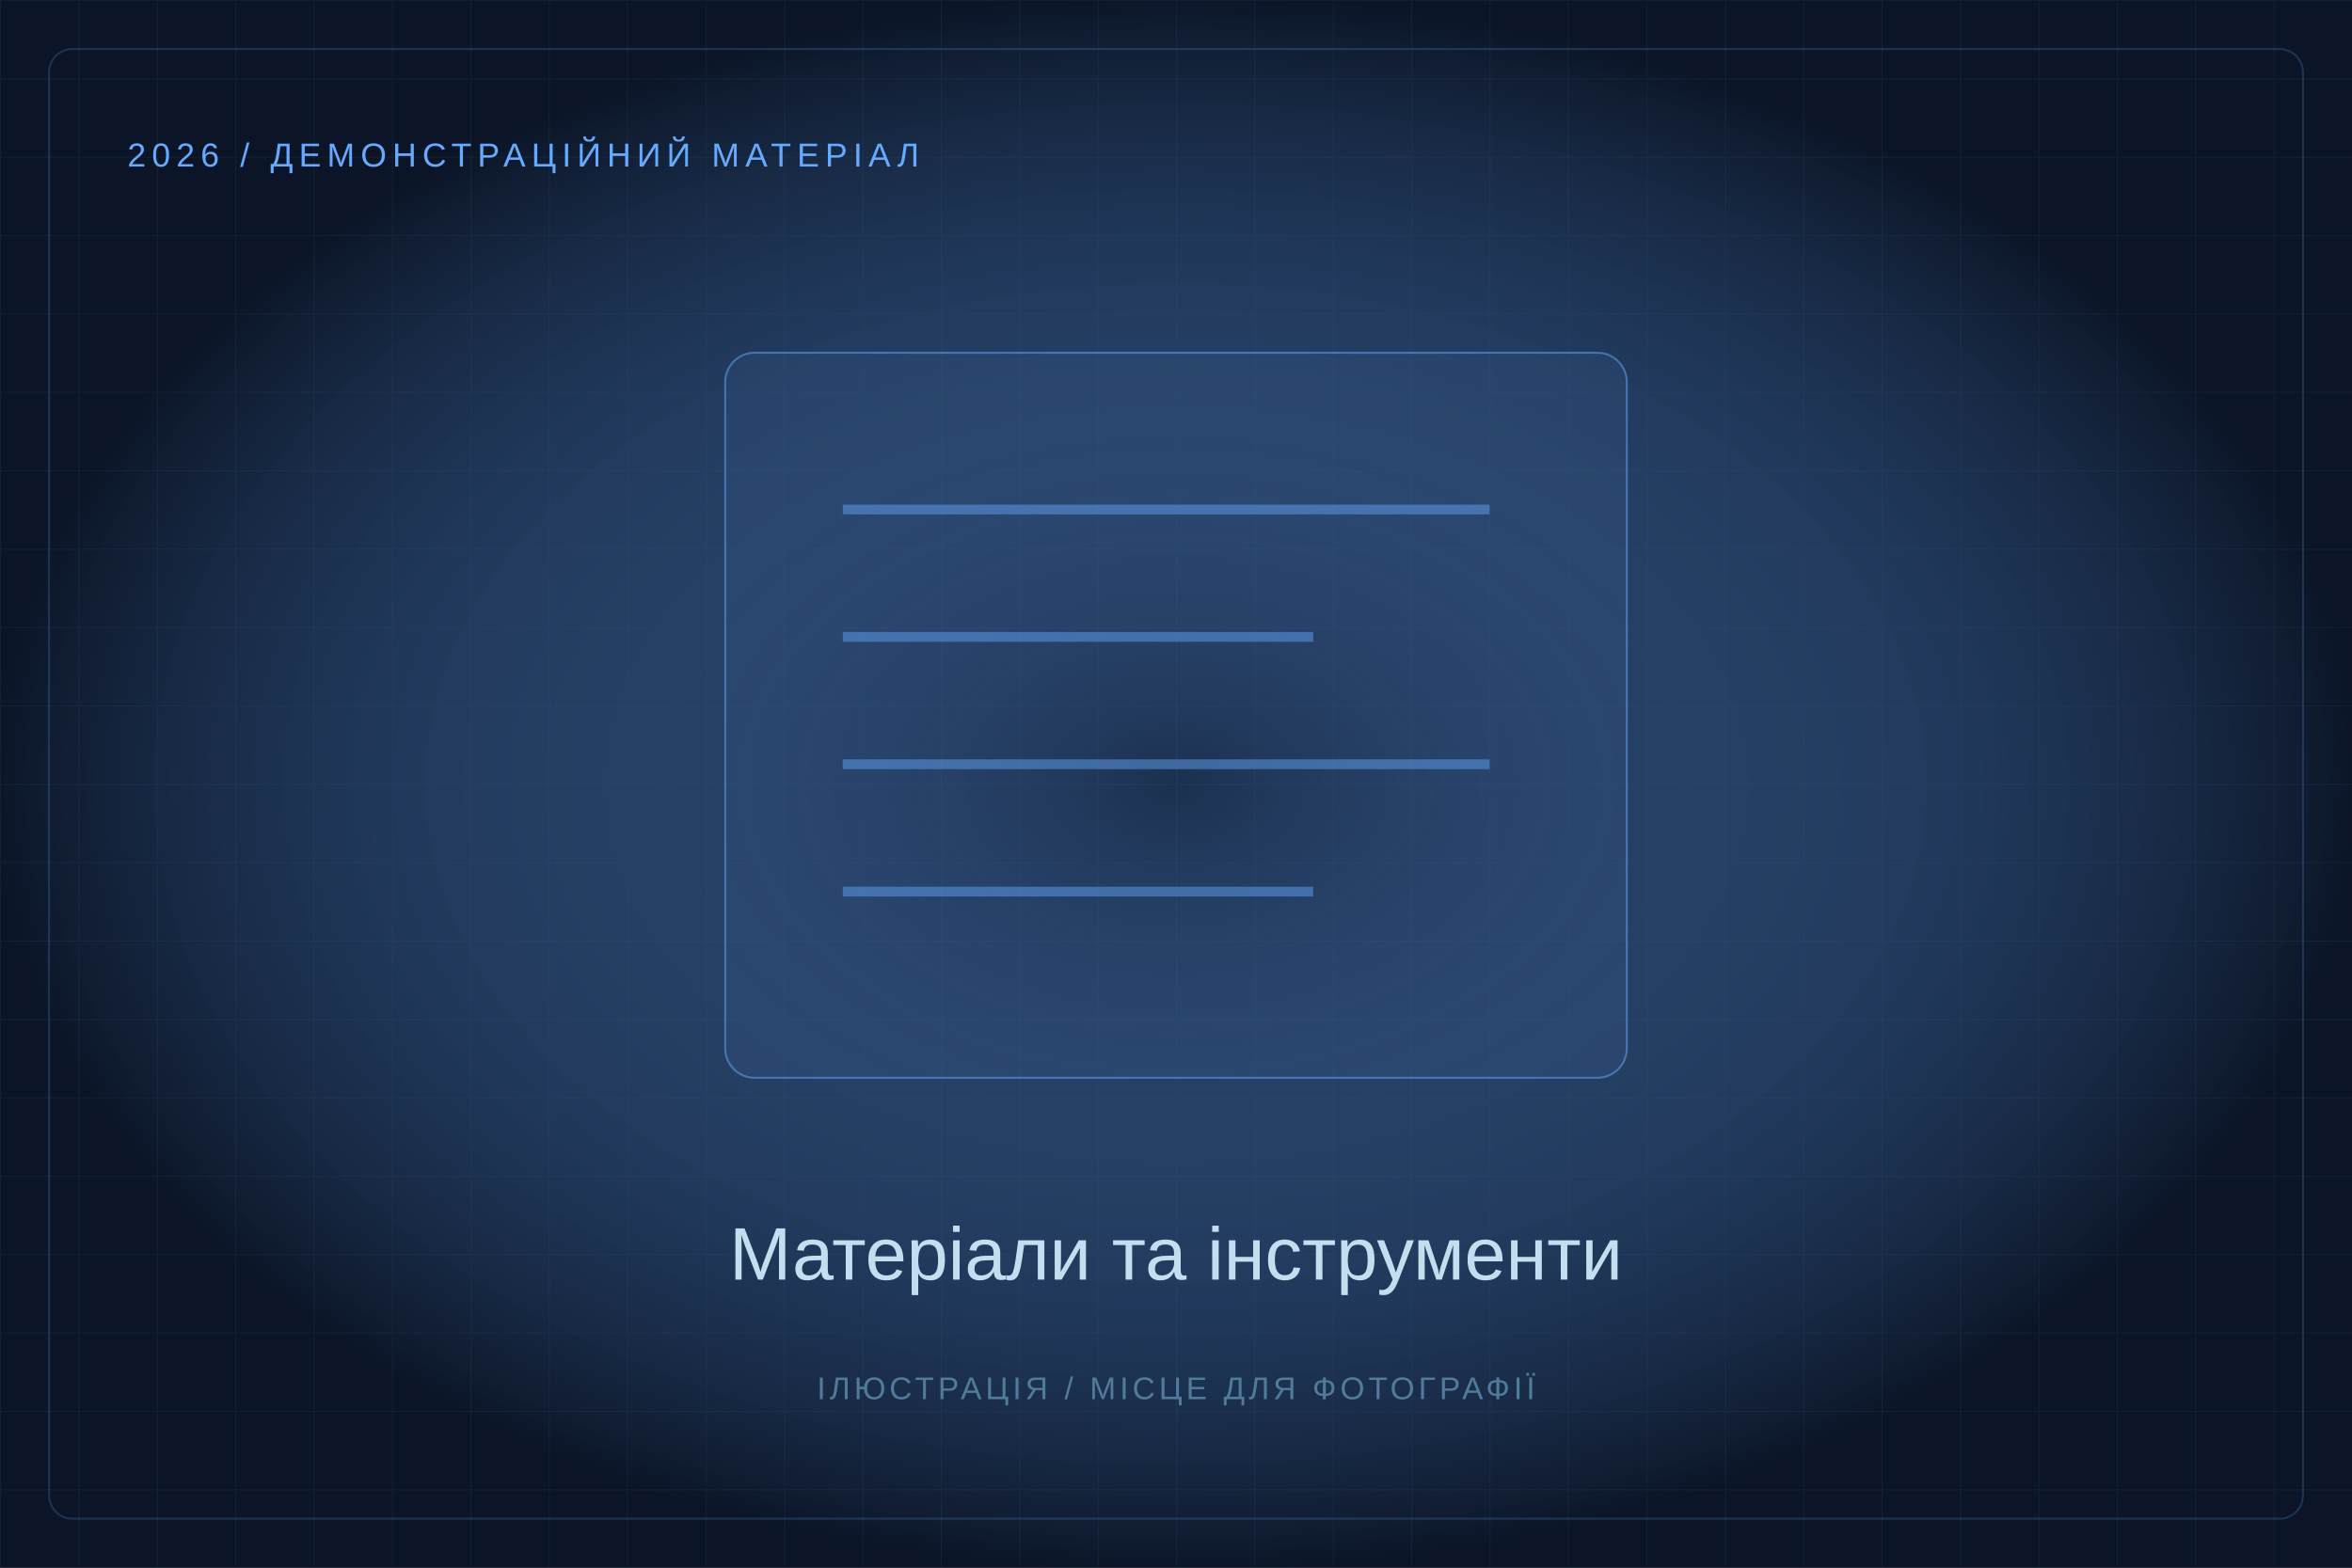
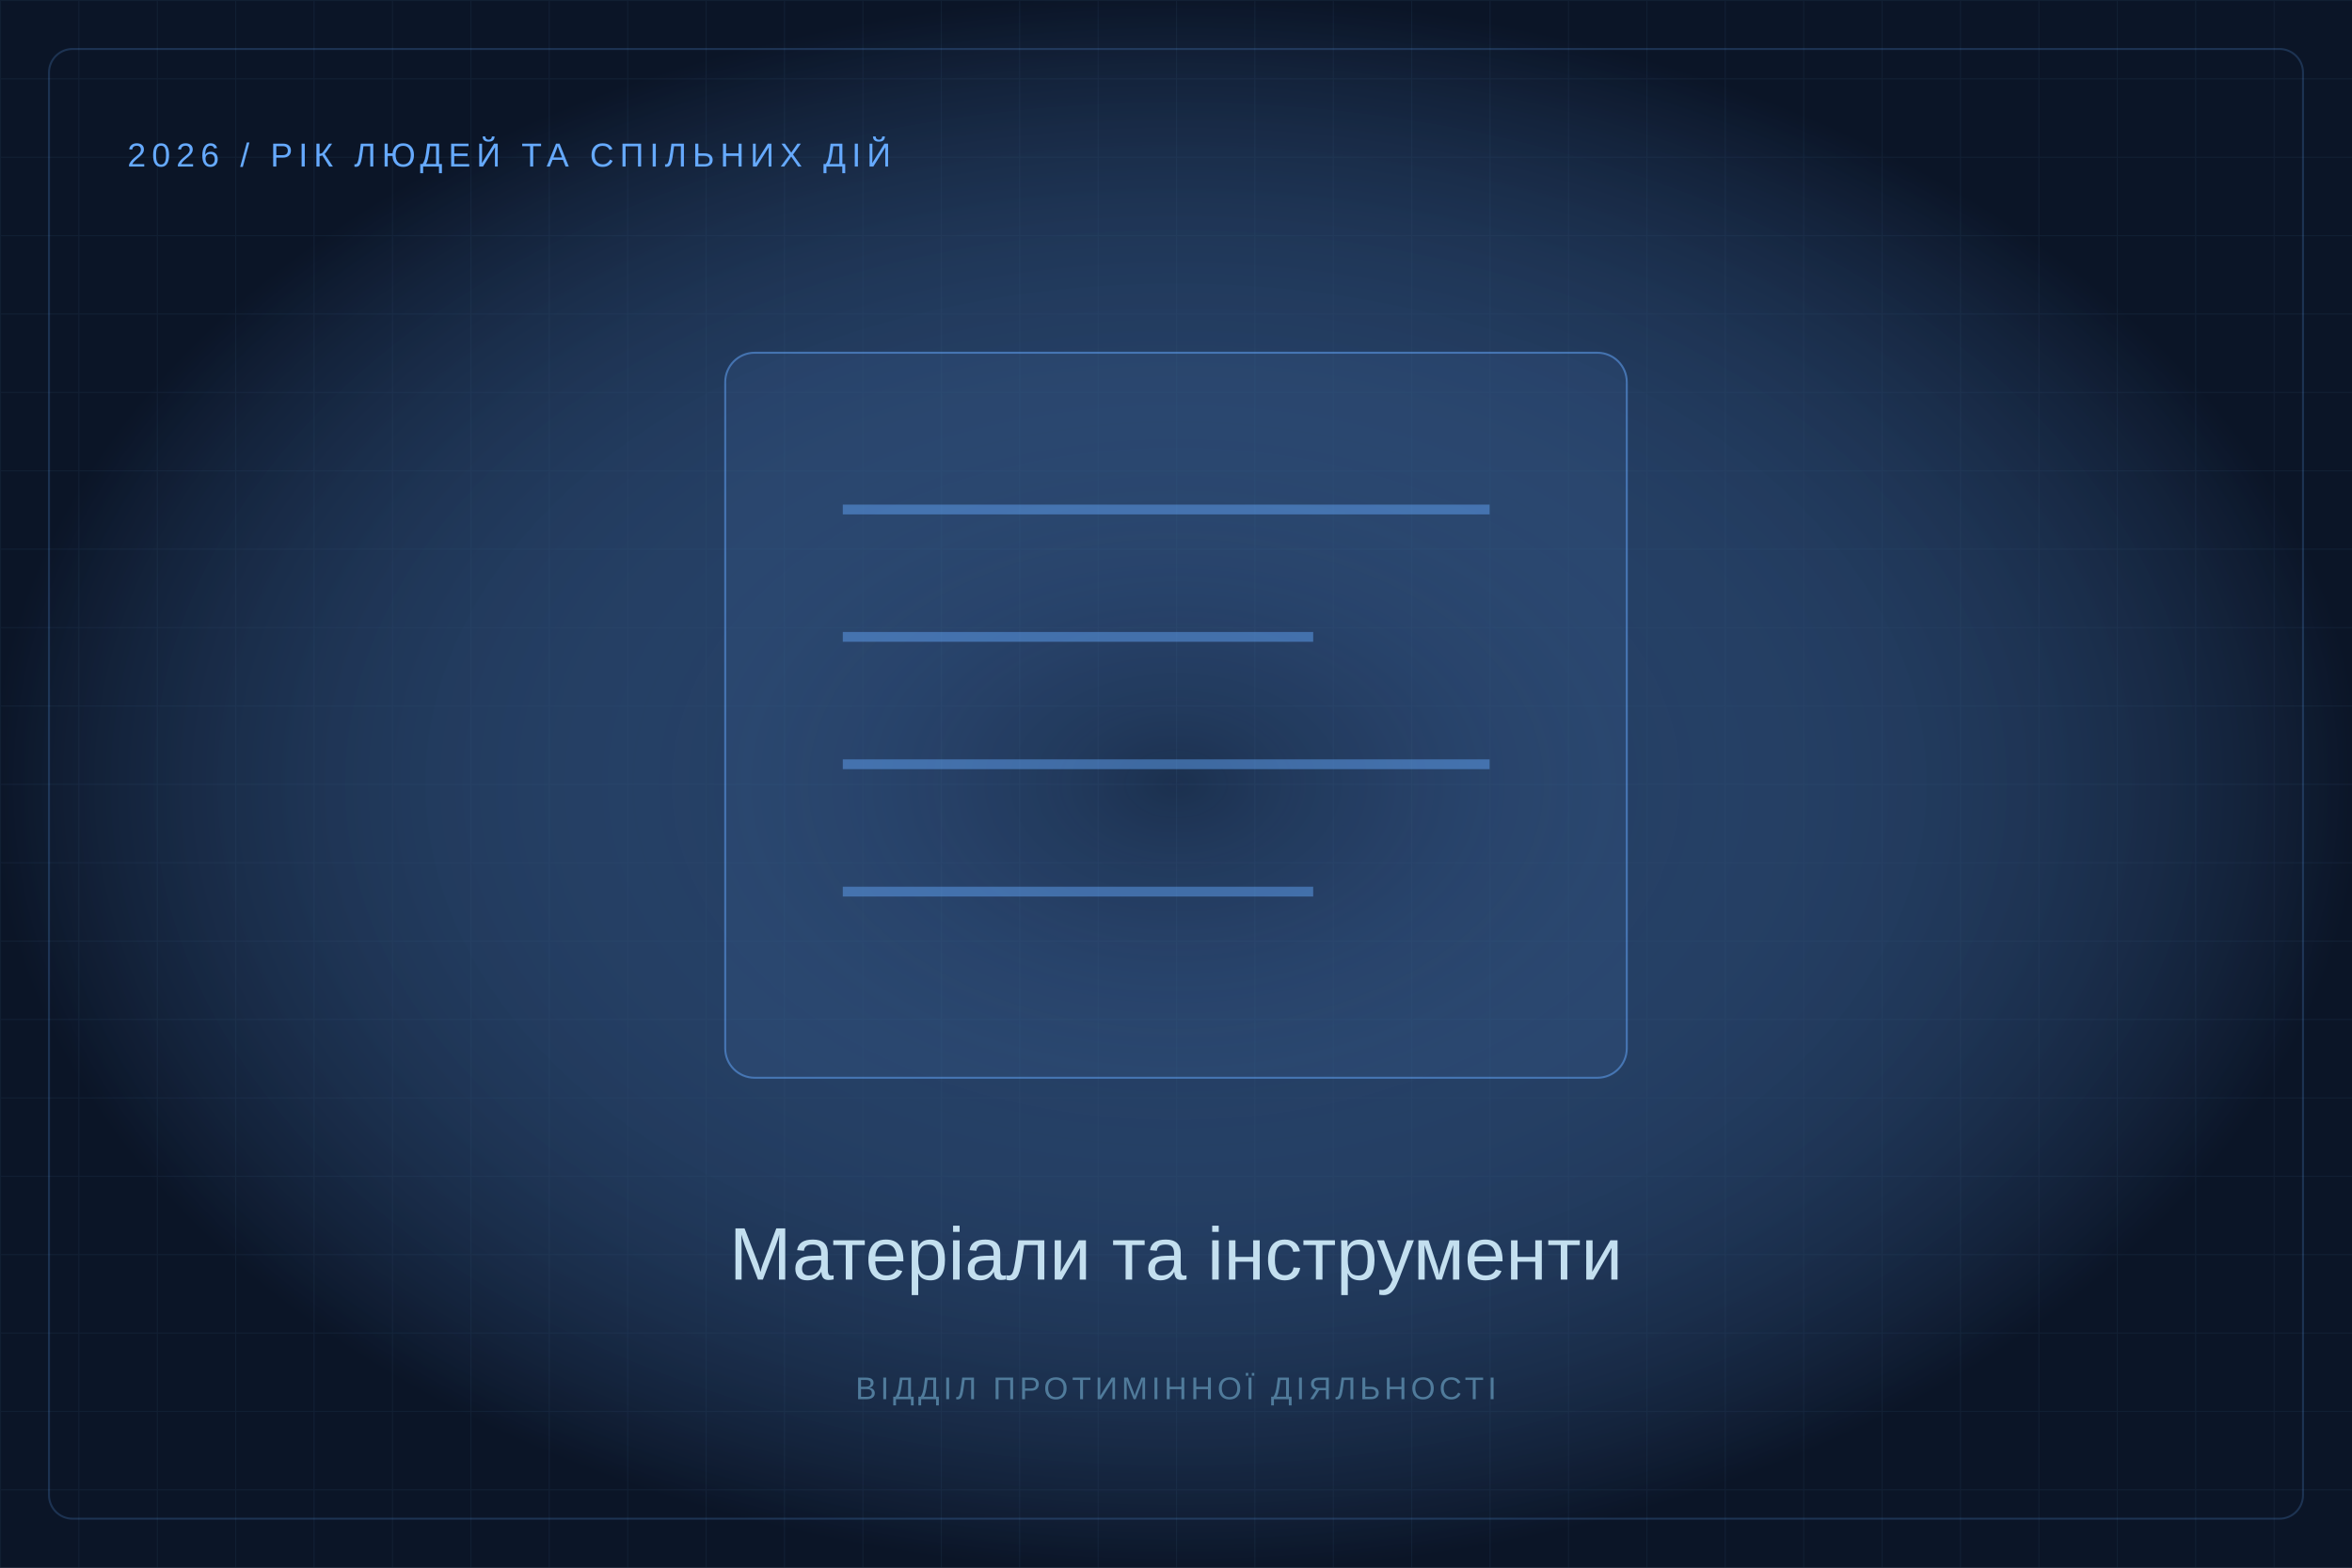
<svg xmlns="http://www.w3.org/2000/svg" width="1200" height="800" viewBox="0 0 1200 800">
  <defs>
    <radialGradient id="g">
      <stop stop-color="#66aaff" stop-opacity=".13" />
      <stop offset="1" stop-color="#0b1527" />
    </radialGradient>
    <pattern id="p" width="40" height="40" patternUnits="userSpaceOnUse">
      <path d="M40 0H0v40" fill="none" stroke="#375b79" stroke-opacity=".15" />
    </pattern>
  </defs>
  <rect width="1200" height="800" fill="#0b1527" />
  <rect width="1200" height="800" fill="url(#g)" />
  <rect width="1200" height="800" fill="url(#p)" />
  <rect x="25" y="25" width="1150" height="750" rx="12" fill="none" stroke="#66aaff" stroke-opacity=".2" />
-   <text x="65" y="85" font-family="Arial" font-size="17" letter-spacing="3" fill="#66aaff">2026 / ДЕМОНСТРАЦІЙНИЙ МАТЕРІАЛ</text>
+   <text x="65" y="85" font-family="Rubik,Arial,sans-serif" font-size="17" letter-spacing="3" fill="#66aaff">2026 / РІК ЛЮДЕЙ ТА СПІЛЬНИХ ДІЙ</text>
  <rect x="370" y="180" width="460" height="370" rx="15" fill="#66aaff" fill-opacity=".07" stroke="#66aaff" stroke-opacity=".5" />
  <path d="M430 260h330" stroke="#66aaff" stroke-width="5" opacity=".45" />
  <path d="M430 325h240" stroke="#66aaff" stroke-width="5" opacity=".45" />
  <path d="M430 390h330" stroke="#66aaff" stroke-width="5" opacity=".45" />
  <path d="M430 455h240" stroke="#66aaff" stroke-width="5" opacity=".45" />
-   <text x="600" y="653" text-anchor="middle" font-family="Arial" font-size="38" fill="#c3dfef">Матеріали та інструменти</text>
-   <text x="600" y="714" text-anchor="middle" font-family="Arial" font-size="16" letter-spacing="2" fill="#507b9b">ІЛЮСТРАЦІЯ / МІСЦЕ ДЛЯ ФОТОГРАФІЇ</text>
+   <text x="600" y="653" text-anchor="middle" font-family="Rubik,Arial,sans-serif" font-size="38" fill="#c3dfef">Матеріали та інструменти</text>
+   <text x="600" y="714" text-anchor="middle" font-family="Rubik,Arial,sans-serif" font-size="16" letter-spacing="2" fill="#507b9b">ВІДДІЛ ПРОТИМІННОЇ ДІЯЛЬНОСТІ</text>
</svg>
